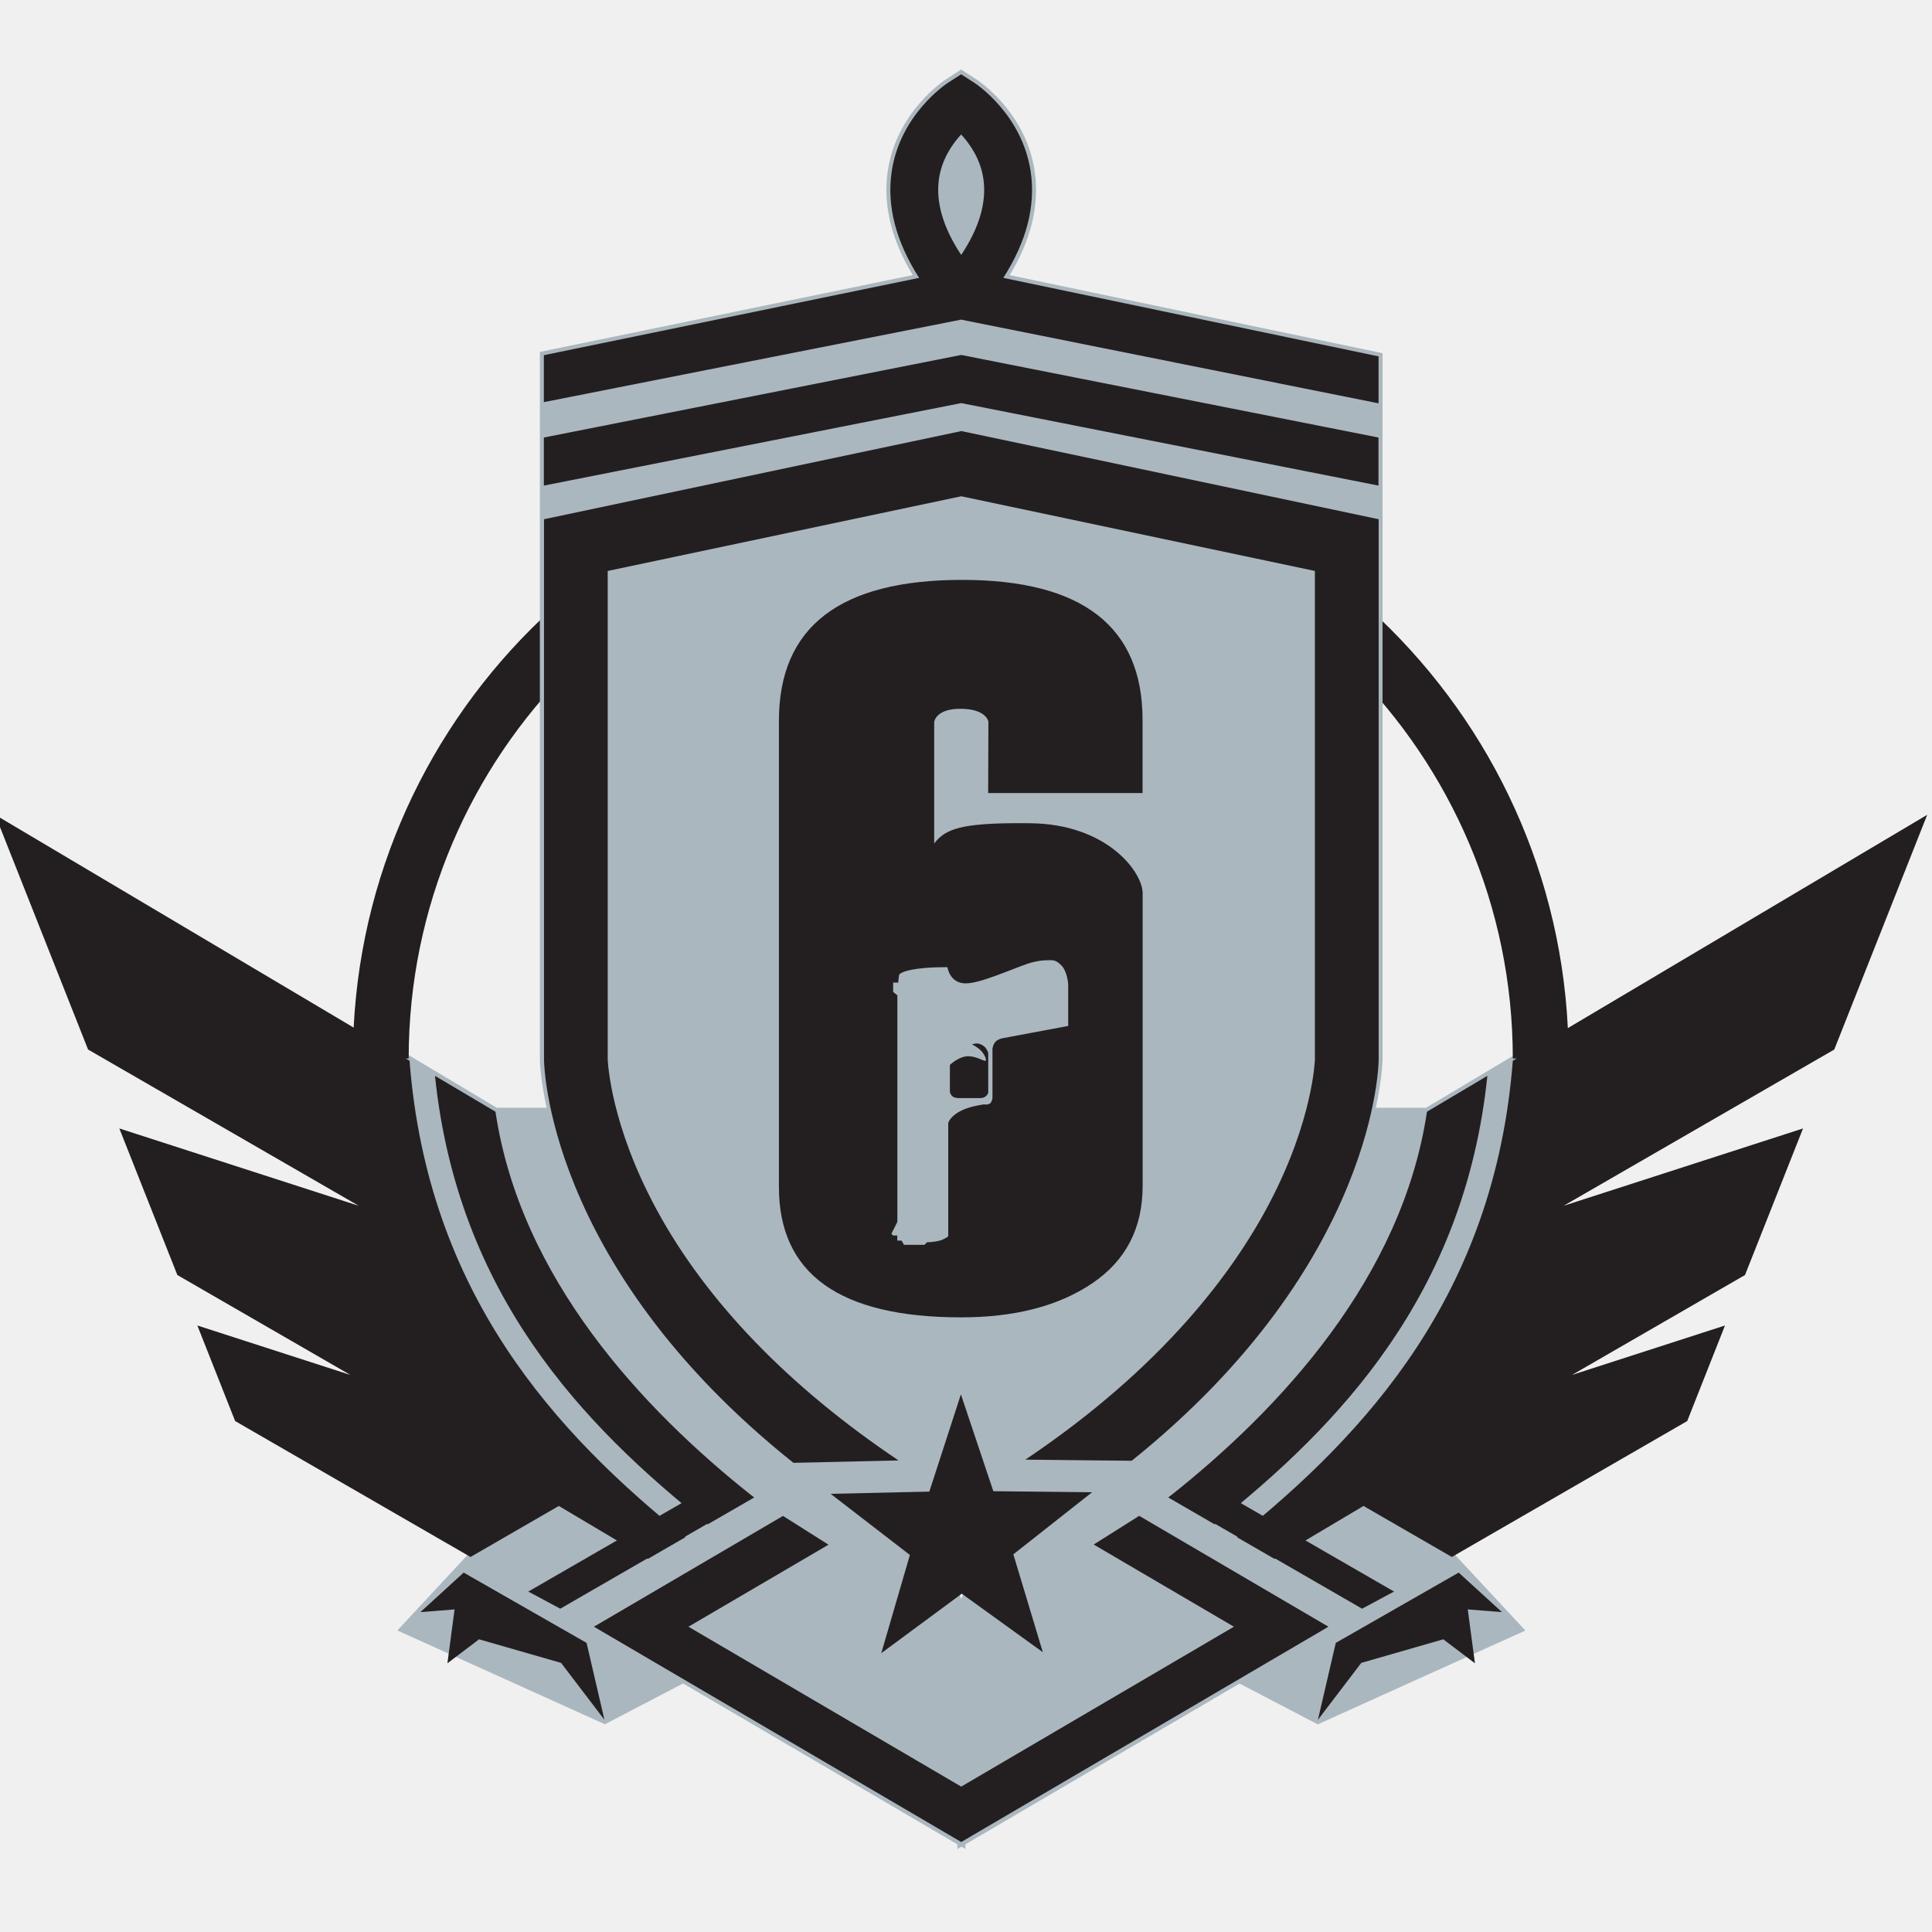
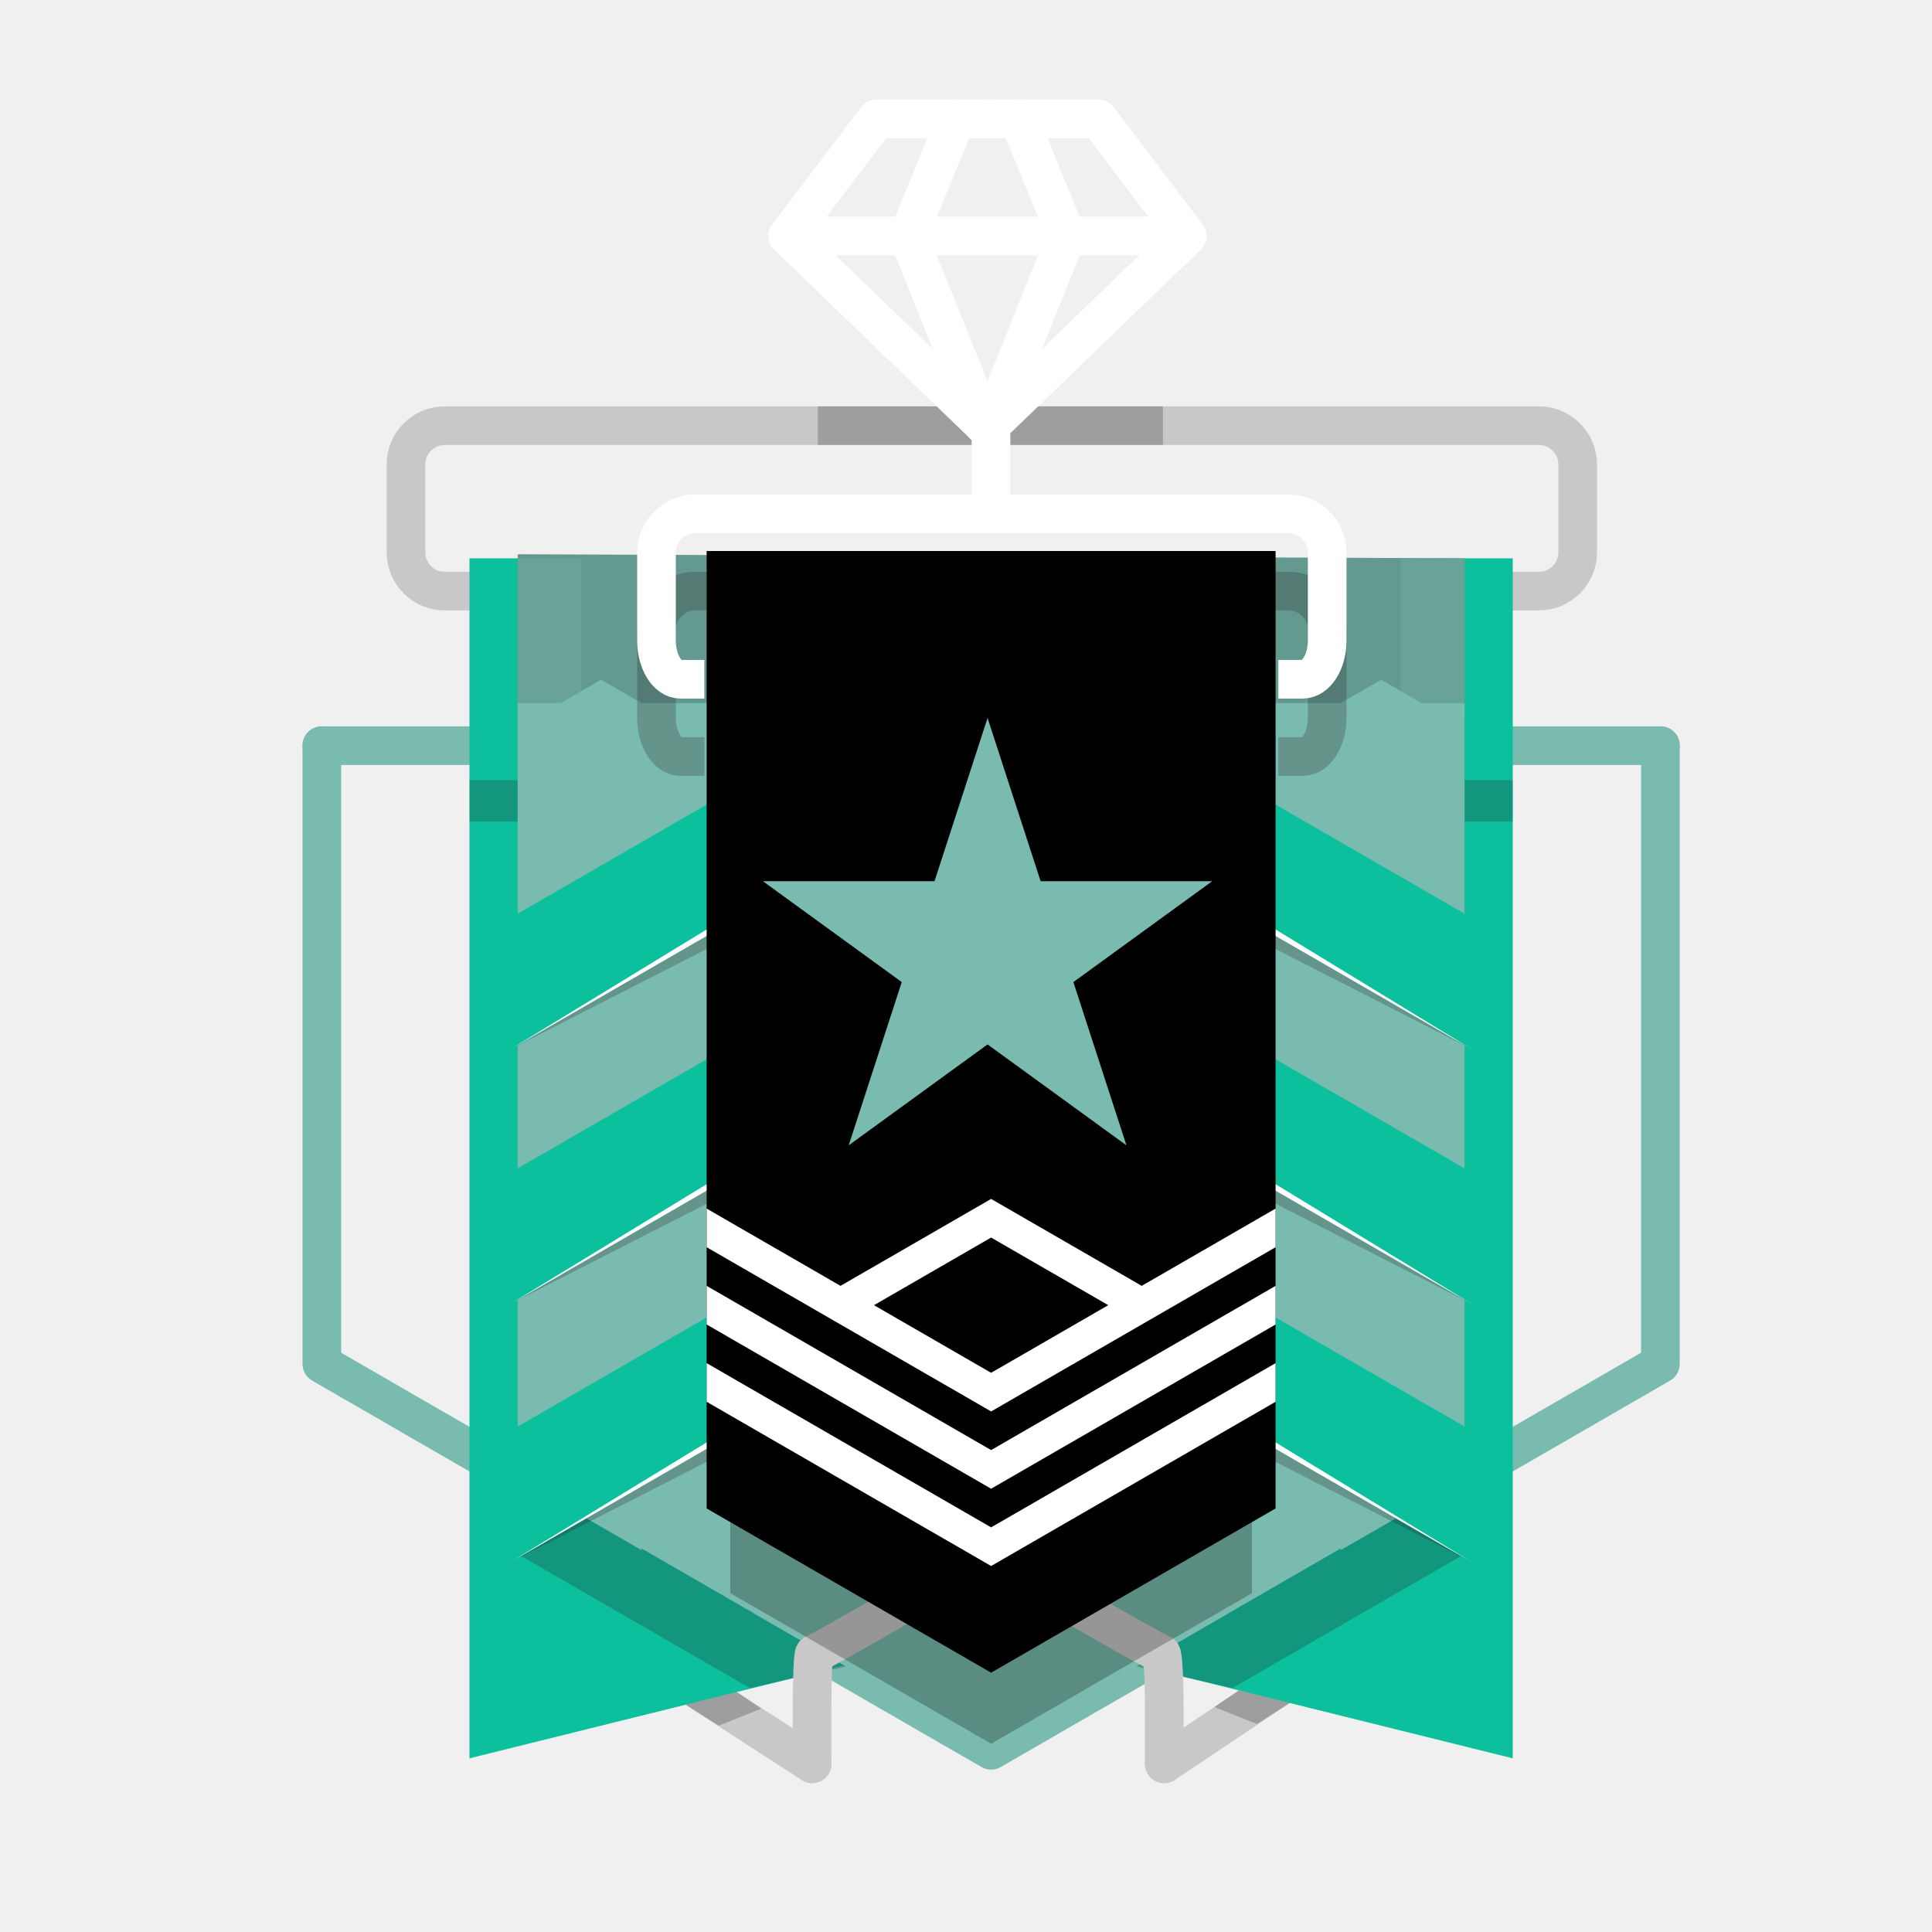
- <svg xmlns="http://www.w3.org/2000/svg" version="1.1" id="Ranks" x="0px" y="0px" width="242.38px" height="242.38px" viewBox="0 0 242.38 242.38" enable-background="new 0 0 242.38 242.38" xml:space="preserve">
-   <g>
+ <svg xmlns="http://www.w3.org/2000/svg" xmlns:xlink="http://www.w3.org/1999/xlink" version="1.1" x="0px" y="0px" width="500px" height="500px" viewBox="0 0 500 500" enable-background="new 0 0 500 500" xml:space="preserve">
+   <symbol id="League_x5F_Diamond_1_" viewBox="-250.5 -250.36 501 501">
    <g>
-       <polygon fill="#ABB7BF" points="189.75,133.08 179.04,139.47 146.65,139.47 120.61,201.82 120.61,231.09 155.5,210.63     165.34,215.76 190.53,204.38 182.11,195.32   " />
+       <path fill="none" stroke="#C8C8C8" stroke-width="10" stroke-linecap="round" stroke-linejoin="round" stroke-miterlimit="10" d="    M141.8,99.36c5.5,0,10,4.5,10,10l0,22.81c0,5.5-4.5,10-10,10h-283.23c-5.5,0-10-4.5-10-10l0-22.81c0-5.5,4.5-10,10-10H141.8z" />
    </g>
    <g>
-       <path fill="#ABB7BF" d="M120.11,231.97l0.04-30.33l26.17-62.66h32.58l11.47-6.85l-7.74,63.03l8.74,9.4l-26.05,11.77l-9.81-5.12    L120.11,231.97z M121.11,201.92v28.3l34.38-20.16l9.87,5.15l24.33-10.99l-8.11-8.72l7.55-61.46l-9.96,5.94h-32.19L121.11,201.92z" />
+       <polyline fill="none" stroke="#79BBAE" stroke-width="10" stroke-linecap="round" stroke-linejoin="round" stroke-miterlimit="10" points="    173.21,59.36 173.21,-100.64 0,-200.64 -173.21,-100.64 -173.21,59.36   " />
+       <line fill="none" stroke="#79BBAE" stroke-width="10" stroke-linecap="round" stroke-linejoin="round" stroke-miterlimit="10" x1="-173.21" y1="59.36" x2="-124.41" y2="59.36" />
+       <line fill="none" stroke="#79BBAE" stroke-width="10" stroke-linecap="round" stroke-linejoin="round" stroke-miterlimit="10" x1="124.41" y1="59.36" x2="173.21" y2="59.36" />
    </g>
    <g>
-       <polygon fill="#ABB7BF" points="51.46,133.08 62.18,139.47 94.57,139.47 120.61,201.82 120.61,231.09 85.72,210.63 75.87,215.76     50.68,204.38 59.11,195.32   " />
+       <line fill="none" stroke="#C8C8C8" stroke-width="10" stroke-linecap="round" stroke-linejoin="round" stroke-miterlimit="10" x1="-92.67" y1="-174.13" x2="-46.33" y2="-204.13" />
+       <line fill="none" stroke="#C8C8C8" stroke-width="10" stroke-linecap="round" stroke-linejoin="round" stroke-miterlimit="10" x1="44.81" y1="-204.13" x2="89.62" y2="-174.13" />
+       <g>
+         <g>
+           <path fill="none" stroke="#C8C8C8" stroke-width="10" stroke-linecap="round" stroke-linejoin="round" stroke-miterlimit="10" d="      M-46.33-204.13" />
+         </g>
+         <g>
+           <path fill="none" stroke="#C8C8C8" stroke-width="10" stroke-linecap="round" stroke-linejoin="round" stroke-miterlimit="10" d="      M44.81-204.13" />
+         </g>
+       </g>
+     </g>
+     <polygon opacity="0" fill="none" stroke="#231F20" stroke-miterlimit="10" points="250,-249.86 -250,-249.86 -250,250.14    250,250.14  " />
+     <polygon fill="#0CBF9D" points="-135,-202.72 0,-169.23 135,-202.72 135,107.84 -135,107.84  " />
+     <polyline fill="#64998F" points="122.53,107.84 122.53,70.38 -122.53,70.38 -122.53,108.9  " />
+     <polygon fill="#79BBAE" points="-122.53,-129.9 0,-200.64 122.53,-129.9 122.53,70.38 -122.53,70.38  " />
+     <polygon opacity="0.25" fill="#231F20" points="-122.53,39.7 -135,39.7 -135,50.45 -122.53,50.45  " />
+     <polygon opacity="0.25" fill="#231F20" points="135,39.7 122.53,39.7 122.53,50.45 135,50.45  " />
+     <path opacity="0.25" fill="#231F20" d="M-122.53-149.84l60.07-34.68l24.94,5.54l-85.01,49.08V-149.84z M37.52-178.98l24.94-5.54   l60.07,34.68v19.94L37.52-178.98z" />
+     <polygon opacity="0.25" fill="#231F20" points="-79.01,-188.83 -65.8,-185.56 -59.5,-189.88 -70.5,-194.25  " />
+     <polygon opacity="0.25" fill="#231F20" points="77.28,-188.4 64.06,-185.13 57.76,-189.45 68.76,-193.82  " />
+     <g>
+       <polygon fill="#79BBAE" points="-10.47,85.49 0,91.54 10.47,85.49 10.47,-194.6 0,-200.64 -10.47,-194.6   " />
+       <polygon fill="#79BBAE" points="40.47,85.49 50.94,91.54 61.41,85.49 61.41,-165.19 50.94,-171.23 40.47,-177.28   " />
+       <polygon fill="#79BBAE" points="90.47,70.38 100.94,76.43 111.41,70.38 111.41,-136.75 100.94,-142.79 90.47,-148.84   " />
+       <polygon fill="#79BBAE" points="-61.41,85.49 -50.94,91.54 -40.47,85.49 -40.47,-177.28 -50.94,-171.23 -61.41,-165.19   " />
+       <polygon fill="#79BBAE" points="-111.41,70.38 -100.94,76.43 -90.47,70.38 -90.47,-148.84 -100.94,-142.79 -111.41,-136.75   " />
    </g>
    <g>
-       <path fill="#ABB7BF" d="M121.11,231.97L85.7,211.2l-9.81,5.12l-0.22-0.1l-25.82-11.67l8.74-9.4l-7.74-63.03l11.47,6.85H94.9    l26.21,62.85V231.97z M85.73,210.06l34.38,20.16v-28.3l-25.88-61.95H62.04l-9.96-5.94l7.55,61.46l-8.11,8.72l24.33,10.99    L85.73,210.06z" />
+       <g opacity="0.25">
+         <path fill="none" stroke="#231F20" stroke-width="10" stroke-linejoin="round" stroke-miterlimit="10" d="M74.33,56.55     c0,0,2.84,0,6.32,0s6.32,4.5,6.32,10l0,22.81c0,5.5-4.5,10-10,10H-76.6c-5.5,0-10-4.5-10-10l0-22.81c0-5.5,2.79-10,6.19-10     s6.19,0,6.19,0" />
+       </g>
+       <g>
+         <g opacity="0.25">
+           <line fill="none" stroke="#231F20" stroke-width="10" stroke-linejoin="round" stroke-miterlimit="10" x1="44.47" y1="142.17" x2="-44.85" y2="142.17" />
+         </g>
+         <line fill="none" stroke="#FFFFFF" stroke-width="10" stroke-linecap="round" stroke-linejoin="round" stroke-miterlimit="10" x1="-0.03" y1="142.17" x2="-0.03" y2="119.36" />
+       </g>
+       <g>
+         <path fill="none" stroke="#FFFFFF" stroke-width="10" stroke-linejoin="round" stroke-miterlimit="10" d="M74.33,76.55     c0,0,2.84,0,6.32,0s6.32,4.5,6.32,10l0,22.81c0,5.5-4.5,10-10,10H-76.6c-5.5,0-10-4.5-10-10l0-22.81c0-5.5,2.79-10,6.19-10     s6.19,0,6.19,0" />
+       </g>
+       <g>
+         <polyline fill="none" stroke="#FFFFFF" stroke-width="10" stroke-linecap="round" stroke-linejoin="round" stroke-miterlimit="10" points="     -0.95,221.58 -29.67,221.58 -52.62,191.27 -1.69,142.17    " />
+         <line fill="none" stroke="#FFFFFF" stroke-width="10" stroke-linecap="round" stroke-linejoin="round" stroke-miterlimit="10" x1="-52.62" y1="191.27" x2="50.72" y2="191.27" />
+         <line fill="none" stroke="#FFFFFF" stroke-width="10" stroke-linecap="round" stroke-linejoin="round" stroke-miterlimit="10" x1="-1.69" y1="142.17" x2="-21.46" y2="191.27" />
+         <line fill="none" stroke="#FFFFFF" stroke-width="10" stroke-linecap="round" stroke-linejoin="round" stroke-miterlimit="10" x1="-21.46" y1="191.27" x2="-9.04" y2="221.58" />
+         <polyline fill="none" stroke="#FFFFFF" stroke-width="10" stroke-linecap="round" stroke-linejoin="round" stroke-miterlimit="10" points="     -0.95,221.58 27.77,221.58 50.72,191.27 -0.21,142.17    " />
+         <line fill="none" stroke="#FFFFFF" stroke-width="10" stroke-linecap="round" stroke-linejoin="round" stroke-miterlimit="10" x1="-0.21" y1="142.17" x2="19.56" y2="191.27" />
+         <line fill="none" stroke="#FFFFFF" stroke-width="10" stroke-linecap="round" stroke-linejoin="round" stroke-miterlimit="10" x1="19.56" y1="191.27" x2="7.14" y2="221.58" />
+       </g>
+     </g>
+     <path opacity="0.25" fill="#79BBAE" d="M-106,68.4v39.44h-16.53v-39.5 M122.53,68.34v39.5H106V68.05" />
+     <g>
+       <polygon fill="#0CBF9D" points="124.41,-151.95 124.41,-117.95 0,-46.13 -124.41,-117.95 -124.41,-151.95 0,-80.13   " />
+       <polygon opacity="0.25" fill="#231F20" points="-124.41,-151.95 0,-80.13 124.41,-151.95 0,-88.39   " />
+       <polygon fill="#FFFFFF" points="-124.41,-151.95 0,-80.13 124.41,-151.95 0,-76.03   " />
    </g>
    <g>
-       <path fill="#231F20" d="M196.79,132.8h-7c0-38.19-31.07-69.26-69.26-69.26S51.27,94.61,51.27,132.8h-7    c0-42.05,34.21-76.26,76.26-76.26S196.79,90.75,196.79,132.8z" />
+       <polygon fill="#0CBF9D" points="124.41,-85.13 124.41,-51.13 0,20.69 -124.41,-51.13 -124.41,-85.13 0,-13.31   " />
+       <polygon opacity="0.25" fill="#231F20" points="-124.41,-85.13 0,-13.31 124.41,-85.13 0,-21.57   " />
+       <polygon fill="#FFFFFF" points="-124.41,-85.13 0,-13.31 124.41,-85.13 0,-9.2   " />
    </g>
    <g>
-       <path fill="#ABB7BF" d="M125.86,34.87c2.91-4.55,4.07-9,3.44-13.29c-1.05-7.22-6.85-11.04-7.1-11.2l-1.63-1.05l-1.63,1.05    c-0.25,0.16-6.04,3.98-7.09,11.2c-0.62,4.29,0.54,8.75,3.45,13.29l-47.08,9.7v5.89v4.43v6.04v4.21v23v44.79    c0,0,0,36.12,52.36,64.36c52.36-28.24,52.36-64.36,52.36-64.36V65.14v-4.21v-6.04v-4.27v-5.89L125.86,34.87z" />
+       <polygon fill="#0CBF9D" points="124.41,-19.21 124.41,14.78 0,86.61 -124.41,14.78 -124.41,-19.21 0,52.61   " />
+       <polygon opacity="0.25" fill="#231F20" points="-124.41,-19.21 0,52.61 124.41,-19.21 0,44.35   " />
+       <polygon fill="#FFFFFF" points="-124.41,-19.21 0,52.61 124.41,-19.21 0,56.71   " />
    </g>
    <g>
-       <path fill="#ABB7BF" d="M120.59,197.86l-0.24-0.13c-52.02-28.05-52.62-64.44-52.62-64.8V44.15l46.78-9.64    c-2.69-4.44-3.75-8.81-3.14-13.02c1.08-7.44,7.06-11.38,7.31-11.54l1.9-1.23l1.9,1.23c0.25,0.16,6.24,4.1,7.33,11.55    c0.61,4.21-0.44,8.58-3.14,13.02l46.78,9.79v88.62c0,0.36-0.6,36.75-52.62,64.8L120.59,197.86z M68.73,44.97v87.96    c0,0.36,0.63,36.06,51.86,63.79c51.27-27.76,51.86-63.43,51.86-63.79v-87.8l-47.4-9.92l0.39-0.61c2.84-4.44,3.98-8.8,3.37-12.95    c-1.02-7.01-6.64-10.7-6.88-10.86l-1.36-0.88l-1.36,0.88c-0.24,0.15-5.85,3.85-6.86,10.85c-0.6,4.16,0.53,8.51,3.37,12.95    l0.39,0.61L68.73,44.97z" />
+       <path fill="none" stroke="#C8C8C8" stroke-width="10" stroke-linecap="round" stroke-linejoin="round" stroke-miterlimit="10" d="    M44.81-204.13c0,0,0,6.41,0,14.23s-0.35,14.23-0.77,14.23s-10.71,5.74-22.87,12.76s-32.04,7.02-44.19,0s-22.37-12.76-22.71-12.76    s-0.61-6.41-0.61-14.23s0-14.23,0-14.23" />
    </g>
-     <g>
-       <polygon fill="#231F20" points="70.29,201.82 94.54,187.82 90.87,185.48 66.28,199.67   " />
+   </symbol>
+   <symbol id="base" viewBox="-251.5 -251.36 503 503">
+     <polygon fill="none" stroke="#231F20" stroke-width="3" stroke-miterlimit="10" points="250,-249.86 -250,-249.86 -250,250.14    250,250.14  " />
+     <line fill="none" stroke="#231F20" stroke-width="3" stroke-miterlimit="10" x1="-250" y1="250.14" x2="250" y2="-249.86" />
+     <line fill="none" stroke="#231F20" stroke-width="3" stroke-miterlimit="10" x1="250" y1="250.14" x2="-250" y2="-249.86" />
+     <polygon fill="none" stroke="#FF0000" stroke-width="10" stroke-miterlimit="10" points="-173.21,99.36 0,199.36 173.21,99.36    173.21,-100.64 0,-200.64 -173.21,-100.64  " />
+   </symbol>
+   <g id="Layer_1" display="none">
+ </g>
+   <g id="_x5B_HBE_x5D__-_Bg" display="none">
+     <rect x="-2055.66" y="-3520.41" display="inline" fill="#3A3A3A" width="2615.48" height="4079.18" />
+   </g>
+   <g id="_x5B_HBE_x5D__-_Struct" display="none">
+     <g id="League_x5F_Bronze" display="inline">
+ 	</g>
+     <use xlink:href="#base" width="503" height="503" id="XMLID_20_" x="-251.5" y="-251.36" transform="matrix(1 0 0 -1 256.5 252.334)" display="inline" overflow="visible" />
+   </g>
+   <g id="Bases">
+     <g id="League_x5F_Diamond_x5F_Small">
+       <g id="League_x5F_Diamond">
+ 		</g>
    </g>
-     <g>
-       <polygon fill="#231F20" points="172.94,60.92 120.59,50.57 68.23,60.92 68.23,54.89 120.59,44.53 172.94,54.89   " />
+   </g>
+   <g id="Compound">
+     <g id="Rank_x5F_Copper_x5F_4_x5F_Small_1_">
+       <g id="Rank_x5F_Copper_x5F_4_2_">
+ 		</g>
    </g>
-     <g>
-       <polygon fill="#231F20" points="170.88,201.82 146.63,187.82 150.3,185.48 174.89,199.67   " />
+     <g id="Rank_x5F_Copper_x5F_4_x5F_Small_2_">
+       <g id="Rank_x5F_Copper_x5F_4_3_">
+ 		</g>
    </g>
-     <g>
-       <path fill="#231F20" d="M68.23,50.45v-5.89l47.08-9.7c-2.91-4.55-4.07-9-3.45-13.29c1.05-7.21,6.84-11.04,7.09-11.2l1.63-1.05    l1.63,1.05c0.25,0.16,6.05,3.99,7.1,11.2c0.63,4.29-0.53,8.75-3.44,13.29l47.08,9.85v5.89L120.58,40.1L68.23,50.45z M120.58,16.87    c-1.11,1.2-2.44,3.11-2.79,5.63c-0.4,2.9,0.54,6.08,2.8,9.48c2.26-3.4,3.19-6.57,2.79-9.47    C123.03,19.98,121.69,18.07,120.58,16.87" />
+     <g id="Rank_x5F_Copper_x5F_4_5_">
+       <g id="League_x5F_Copper">
+ 		</g>
    </g>
-     <g>
-       <polygon fill="#231F20" points="120.59,231.09 166.66,204.08 142.92,190.17 137.21,193.77 154.8,204.08 120.59,224.14     86.37,204.08 103.94,193.79 98.23,190.18 74.51,204.08   " />
+     <g id="Rank_x5F_Copper_x5F_4_x5F_Small_4_">
+       <g id="Rank_x5F_Copper_x5F_4_6_">
+ 		</g>
    </g>
-     <g>
-       <polygon fill="#231F20" points="183,197.29 167.58,206.11 165.34,215.76 170.78,208.62 181.07,205.66 185.04,208.67     184.14,201.91 188.43,202.25   " />
+     <g id="Rank_x5F_Copper_x5F_4_x5F_Small_3_">
+       <g id="Rank_x5F_Copper_x5F_4_4_">
+ 		</g>
    </g>
-     <g>
-       <path fill="#231F20" d="M152.39,191.24c15.61-12.39,31.36-28.81,34.21-56.27l-7.58,4.5c-3.11,20.79-18.33,37.26-32.45,48.4    L152.39,191.24z" />
+     <g id="Rank_x5F_Copper_x5F_4_x5F_Small">
+       <g id="Rank_x5F_Copper_x5F_4">
+ 		</g>
    </g>
-     <g>
-       <path fill="#231F20" d="M88.78,191.24l5.83-3.37c-14.13-11.14-29.35-27.61-32.45-48.4l-7.59-4.5    C57.42,162.43,73.17,178.85,88.78,191.24" />
+     <g id="Position_x5F_1_x5F_Small">
+       <g id="Position_x5F_1_1_">
+ 		</g>
    </g>
-     <g>
-       <path fill="#231F20" d="M81.28,195.57l4.71-2.72c-16.22-13.03-32.33-30.45-34.61-59.77l-51.99-30.86l11.66,29.45L45,151.27    l-30.03-9.7l7.28,18.39l21.7,12.53l-19.19-6.2l4.74,11.99l29.53,17.05l11.08-6.4L81.28,195.57z" />
-     </g>
-     <g>
-       <path fill="#231F20" d="M197.22,172.49l21.7-12.53l7.28-18.39l-30.03,9.7l33.95-19.6l11.66-29.45l-51.99,30.86    c-2.28,29.32-18.39,46.73-34.61,59.77l4.71,2.72l11.17-6.64l11.08,6.4l29.53-17.05l4.74-11.99L197.22,172.49z" />
-     </g>
-     <g>
-       <polygon fill="#231F20" points="58.17,197.29 73.59,206.11 75.83,215.76 70.39,208.62 60.1,205.66 56.13,208.67 57.03,201.91     52.74,202.25   " />
-     </g>
-     <g>
-       <polygon fill="#231F20" points="120.55,174.93 116.59,187.13 104.21,187.41 114.15,195.08 110.56,207.4 120.66,199.94     130.83,207.28 127.13,195 137.01,187.21 124.62,187.08   " />
-     </g>
-     <g>
-       <path fill="#231F20" d="M120.61,54.08L68.25,65.14v67.79c0,0,0,25.63,31.29,50.59l4.58-0.1l8.61-0.2    c-13.7-9.19-24.08-19.9-30.34-31.44c-5.78-10.65-6.13-18.48-6.15-18.91V71.63l44.36-9.37l44.36,9.37v61.3    c0,0.07-0.24,7.54-5.64,17.89c-4.52,8.67-13.4,20.69-30.68,32.3l8.4,0.09l4.94,0.05c30.98-24.88,30.98-50.33,30.98-50.33V65.14    L120.61,54.08z" />
-     </g>
-     <g>
-       <path fill-rule="evenodd" clip-rule="evenodd" fill="#231F20" d="M143.34,99.5v-9.19c0-11.7-7.55-17.56-22.65-17.56    c-15.32,0-22.97,5.89-22.97,17.68v58.49c0,10.9,7.62,16.35,22.85,16.35c6.77,0,12.26-1.43,16.47-4.28    c4.21-2.85,6.31-6.92,6.31-12.2v-36.73c0-2.65-4.45-8.69-14.1-8.78c-0.43,0-0.84-0.01-1.24-0.01c-7.25,0-9.4,0.67-10.81,2.55    V90.58c0,0,0.17-1.66,3.27-1.66c3.29,0,3.53,1.61,3.53,1.61l-0.03,8.96H143.34z M118.46,121.34c0.25,0,0.4,0,0.4,0    s0.26,1.92,2.14,2.03c0.05,0,0.1,0,0.15,0c1.8,0,5.38-1.63,7.75-2.46c0.93-0.32,1.82-0.42,2.13-0.43c0.28-0.01,0.51-0.02,0.7-0.02    c0.59,0,0.88,0.11,1.43,0.66c0.75,0.76,0.85,2.35,0.85,2.35v5.24l-8.01,1.5c0,0-0.7,0.09-1.06,0.43    c-0.38,0.35-0.43,0.96-0.43,0.96v6.2c0,0-0.08,0.47-0.32,0.64c-0.15,0.11-0.34,0.13-0.49,0.13c-0.14,0-0.25-0.02-0.25-0.02    s-1.67,0.21-2.78,0.75c-1.56,0.76-1.71,1.6-1.71,1.6v14.21c0,0-0.47,0.37-1.06,0.53c-0.73,0.2-1.6,0.21-1.6,0.21l-0.32,0.32h-2.56    l-0.32-0.53h-0.53V155h-0.53l-0.21-0.21l0.75-1.5v-28.42l-0.53-0.43v-1.17h0.64c0,0,0.03-0.53,0.11-0.96    c0.04-0.2,0.78-0.65,3.1-0.86C116.96,121.35,117.94,121.34,118.46,121.34" />
-     </g>
-     <g>
-       <path fill-rule="evenodd" clip-rule="evenodd" fill="#231F20" d="M119.5,137.55c0.23,0.18,0.64,0.21,0.64,0.21h2.99    c0,0,0.3-0.04,0.53-0.21c0.19-0.14,0.32-0.43,0.32-0.43v-5.02c0,0-0.14-0.46-0.43-0.75c-0.15-0.15-0.52-0.39-0.85-0.43    c-0.05-0.01-0.11-0.01-0.16-0.01c-0.33,0-0.59,0.12-0.59,0.12s0.84,0.4,1.28,0.96c0.35,0.45,0.52,0.87,0.43,1.07    c-0.01,0.02-0.03,0.03-0.06,0.03c-0.25,0-1.16-0.58-2.13-0.58c-0.09,0-0.18,0-0.27,0.02c-1.06,0.13-2.03,1.07-2.03,1.07v3.42    C119.18,137.02,119.26,137.36,119.5,137.55" />
+     <g id="Rank_x5F_Copper_x5F_3">
+ 	</g>
+     <g id="Rank_x5F_Copper_x5F_2">
+ 	</g>
+     <g id="Rank_x5F_Copper_x5F_1">
+ 	</g>
+     <g id="Rank_x5F_Bronze_x5F_4">
+ 	</g>
+     <g id="Rank_x5F_Bronze_x5F_3">
+ 	</g>
+     <g id="Rank_x5F_Bronze_x5F_2">
+ 	</g>
+     <g id="Rank_x5F_Bronze_x5F_1">
+ 	</g>
+     <g id="Rank_x5F_Silver_x5F_4">
+ 	</g>
+     <g id="Rank_x5F_Silver_x5F_3">
+ 	</g>
+     <g id="Rank_x5F_Silver_x5F_2">
+ 	</g>
+     <g id="Rank_x5F_Silver_x5F_1">
+ 	</g>
+     <g id="Rank_x5F_Gold_x5F_4">
+ 	</g>
+     <g id="Rank_x5F_Gold_x5F_3">
+ 	</g>
+     <g id="Rank_x5F_Gold_x5F_2">
+ 	</g>
+     <g id="Rank_x5F_Gold_x5F_1">
+ 	</g>
+     <g id="Rank_x5F_Platinum_x5F_4">
+ 	</g>
+     <g id="Rank_x5F_Platinum_x5F_3">
+ 	</g>
+     <g id="Rank_x5F_Platinum_x5F_2">
+ 	</g>
+     <g id="Rank_x5F_Platinum_x5F_1">
+       <use xlink:href="#League_x5F_Diamond_1_" width="501" height="501" id="XMLID_60_" x="-250.5" y="-250.36" transform="matrix(1 0 0 -1 256.5 252.334)" overflow="visible" />
+       <g id="Position_x5F_1">
+         <g opacity="0">
+           <polygon fill="none" stroke="#FF0000" stroke-width="0.25" stroke-miterlimit="10" points="83.29,151.28 256.5,51.28       429.71,151.28 429.71,351.28 256.5,451.28 83.29,351.28     " />
+           <polygon fill="none" stroke="#FF0000" stroke-width="0.25" stroke-miterlimit="10" points="114.47,333.28 256.5,251.28       398.53,333.28 398.53,333.28 256.5,415.28 114.47,333.28     " />
+         </g>
+         <rect x="6.5" y="0.5" opacity="0" fill="none" stroke="#231F20" stroke-miterlimit="10" width="500" height="500" />
+         <g>
+           <g>
+             <polygon opacity="0.25" points="324,412.31 324,214.14 256.5,214.14 189,214.14 189,412.31 256.5,451.28      " />
+             <polygon points="330.12,390.39 330.12,142.6 256.5,142.6 182.88,142.6 182.88,390.39 256.5,432.89      " />
+             <polygon fill="#79BBAE" points="255.58,185.8 269.31,228.05 313.73,228.05 277.79,254.16 291.52,296.41 255.58,270.3        219.64,296.41 233.37,254.16 197.43,228.05 241.85,228.05      " />
+           </g>
+           <polygon fill="#FFFFFF" points="182.88,352.78 256.5,395.28 330.12,352.78 330.12,362.78 256.5,405.28 182.88,362.78     " />
+           <polygon fill="#FFFFFF" points="182.88,332.78 256.5,375.28 330.12,332.78 330.12,342.78 256.5,385.28 182.88,342.78     " />
+           <polygon fill="#FFFFFF" points="182.88,312.78 256.5,355.28 330.12,312.78 330.12,322.78 256.5,365.28 182.88,322.78     " />
+           <polygon fill="#FFFFFF" points="295.48,342.78 256.5,320.28 217.52,342.78 217.52,332.78 256.5,310.28 295.48,332.78     " />
+         </g>
+       </g>
    </g>
  </g>
</svg>
